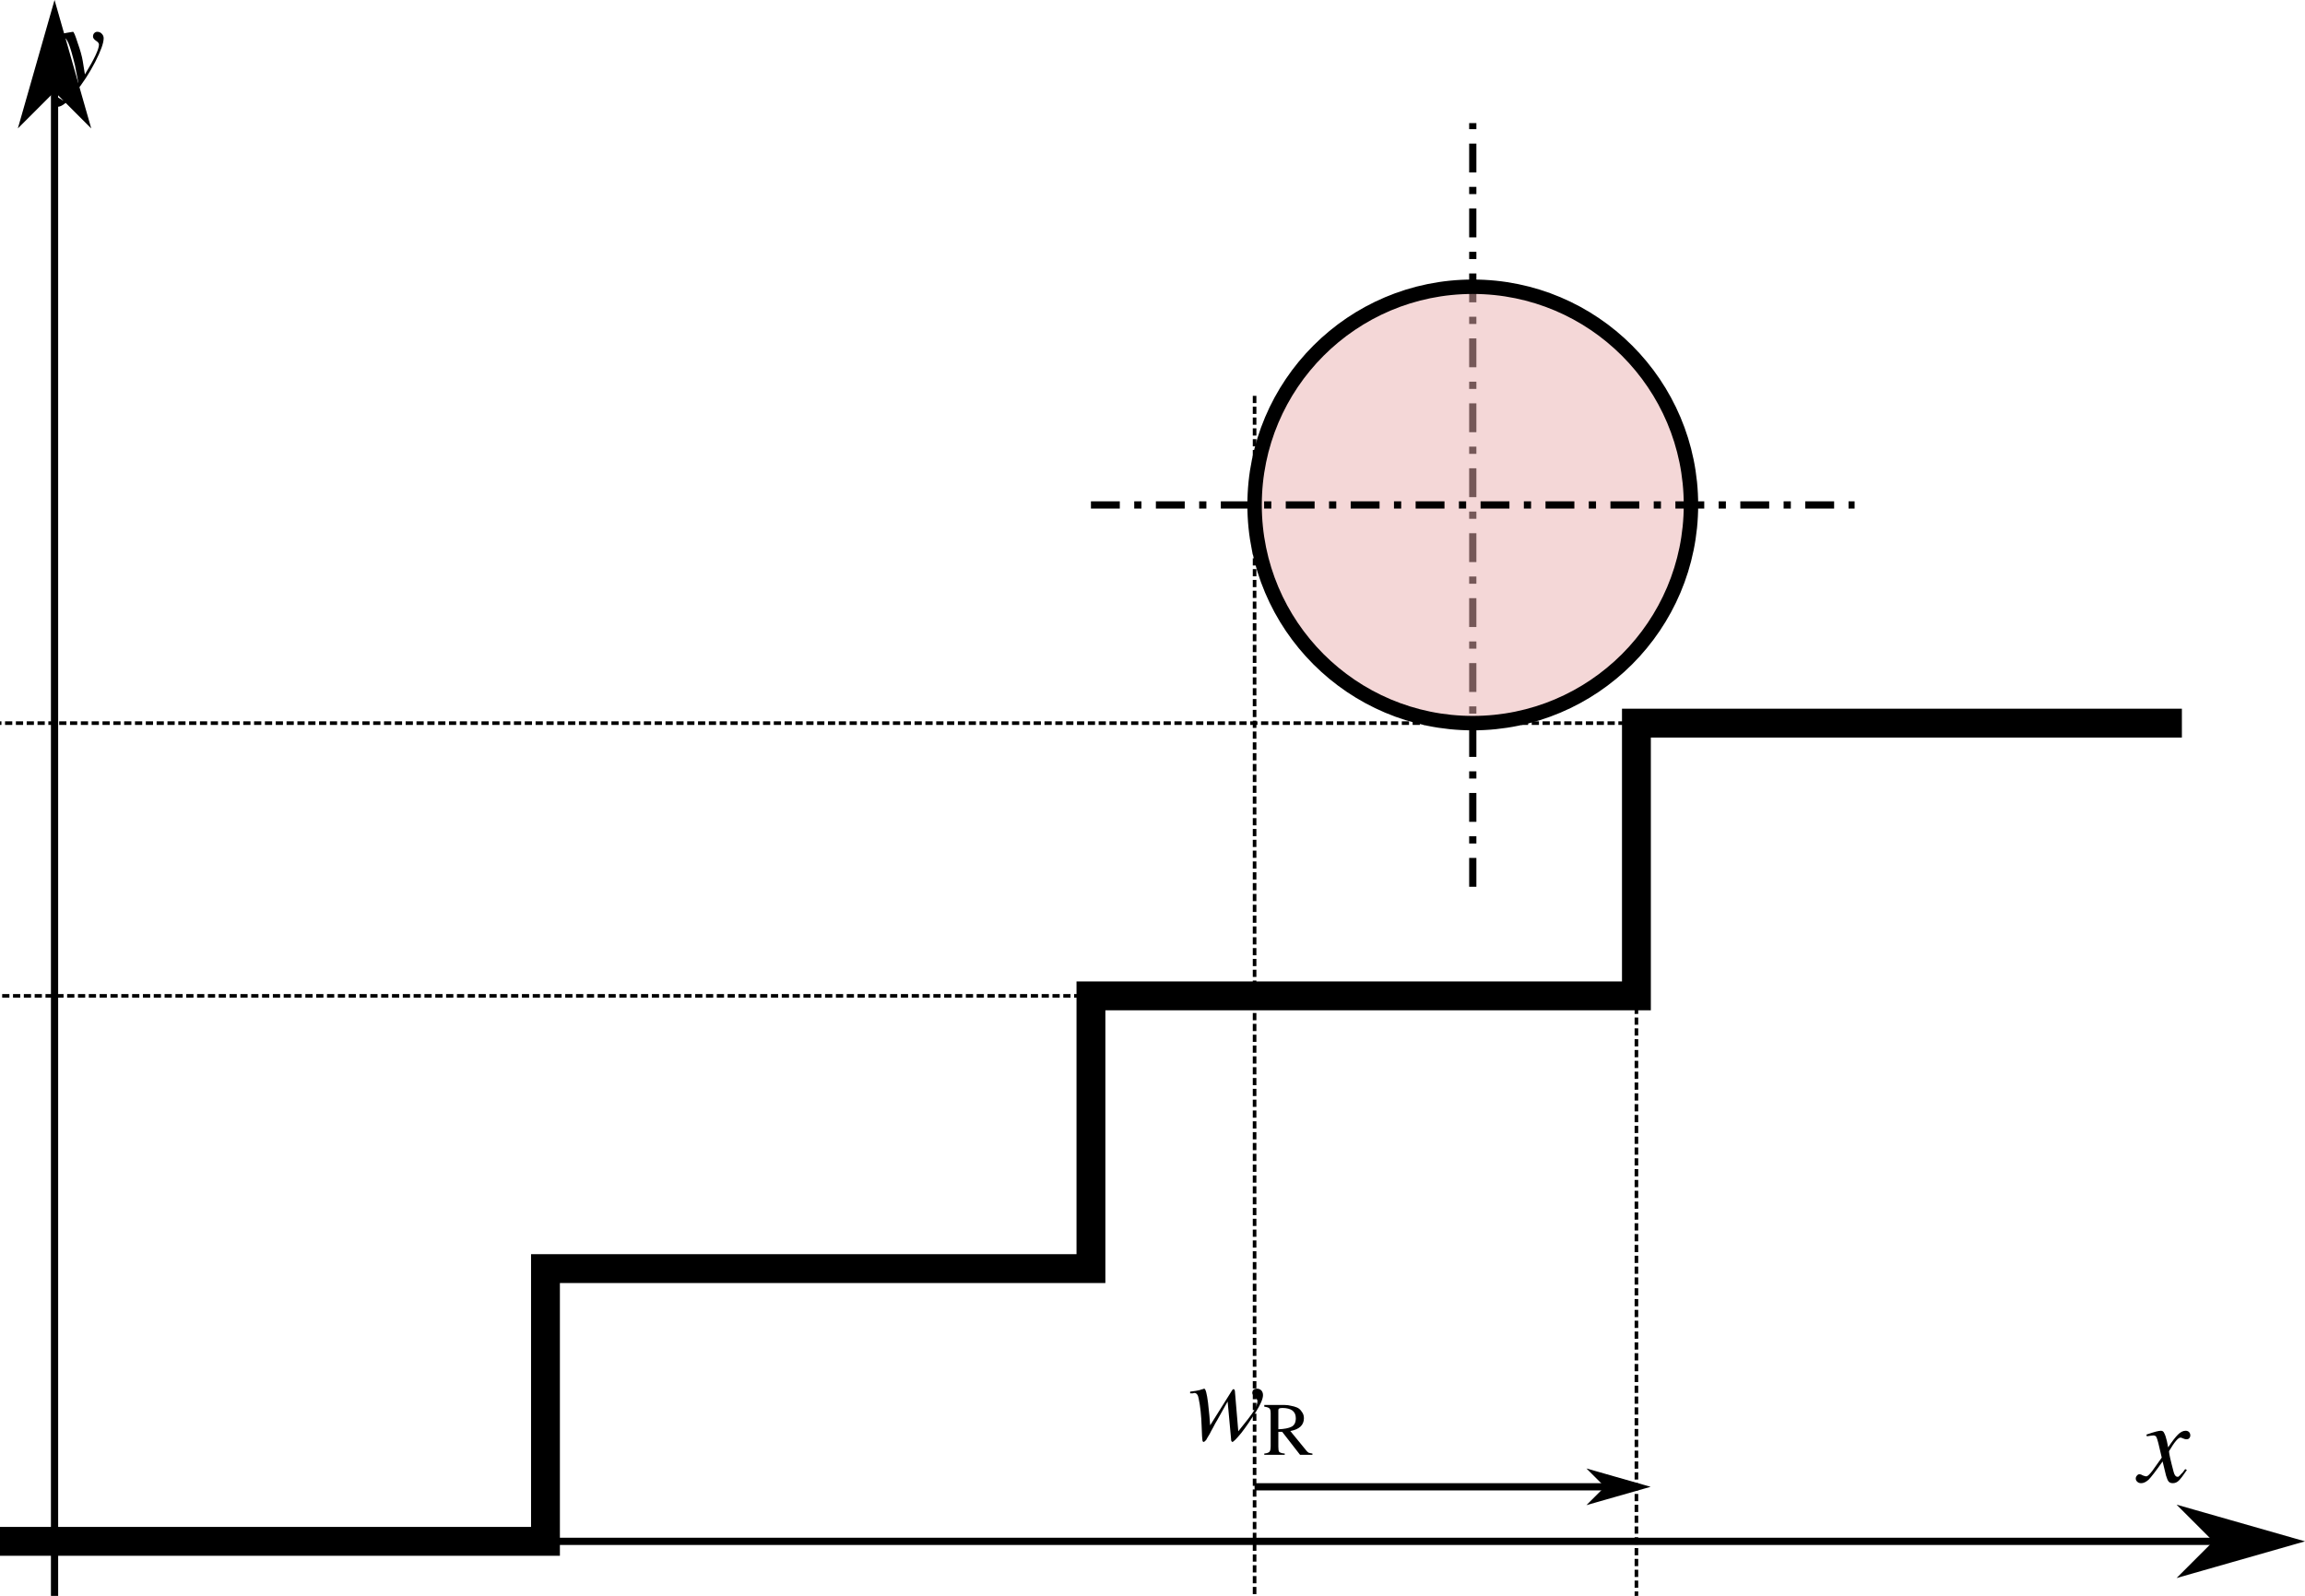
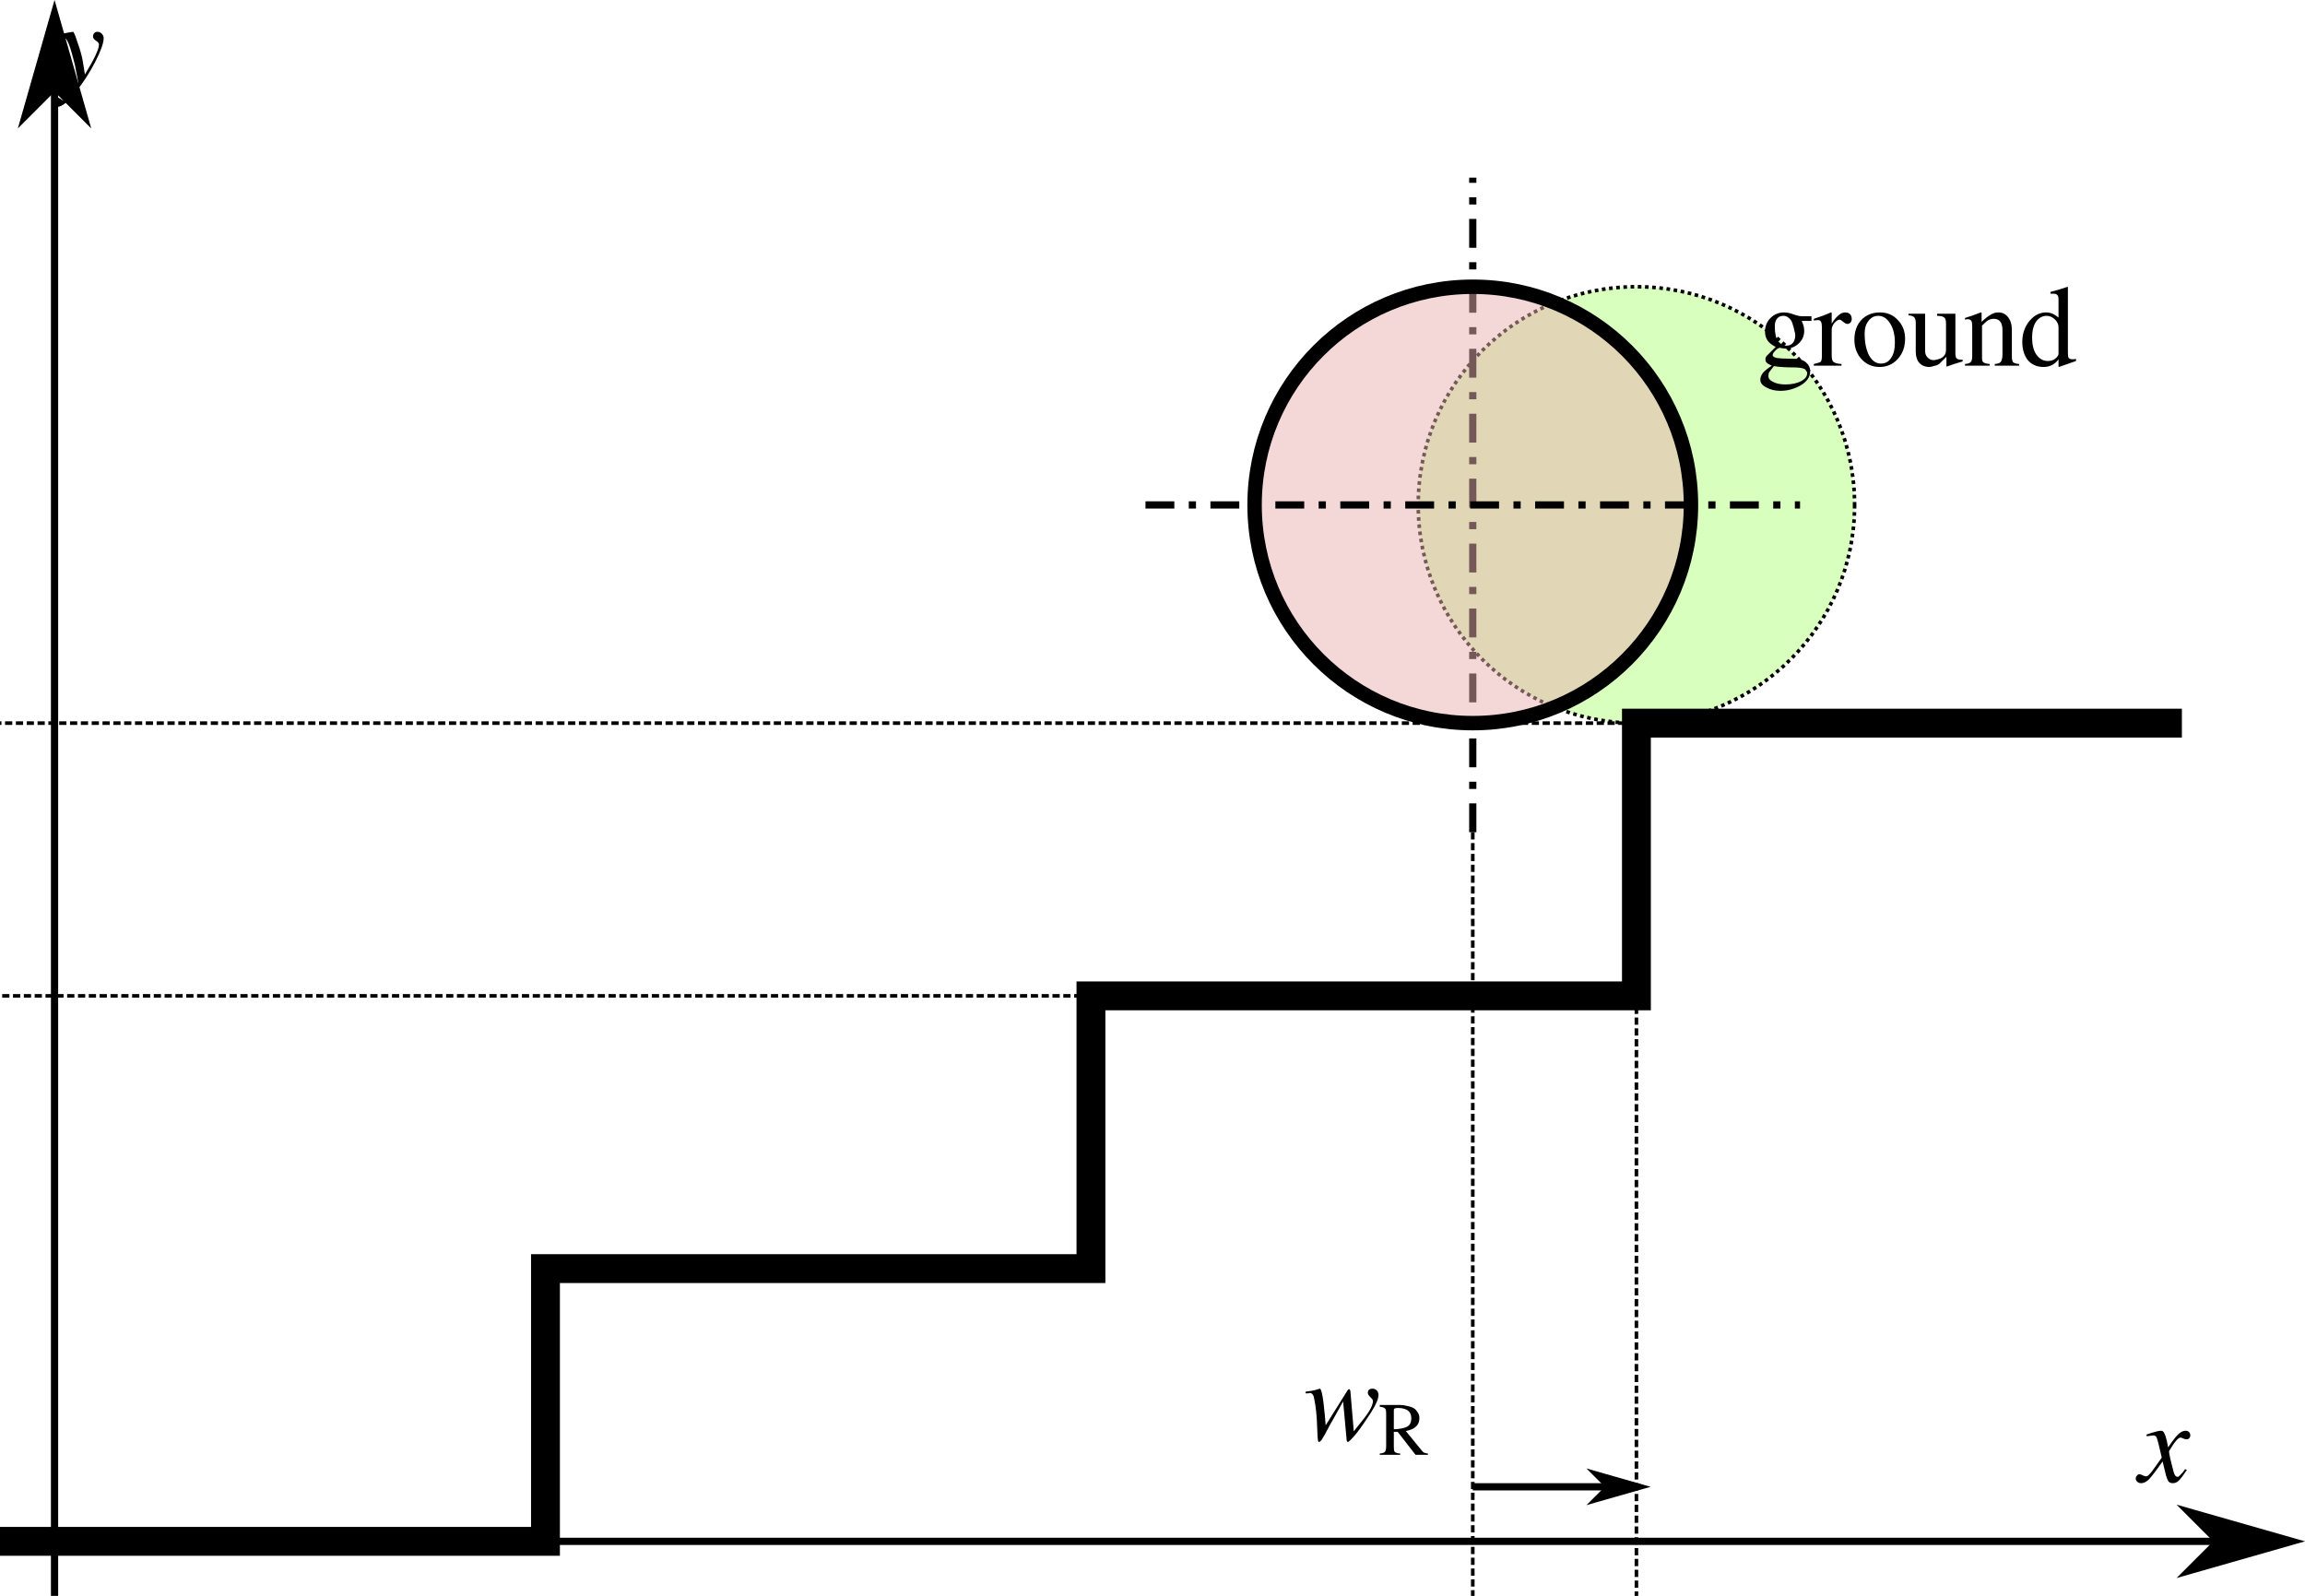
<svg xmlns="http://www.w3.org/2000/svg" width="84.514mm" height="58.514mm" viewBox="0 0 84.514 58.514" version="1.1" id="svg8">
  <defs id="defs2">
    <marker orient="auto" refY="0" refX="0" id="marker1142" style="overflow:visible">
      <path id="path1140" d="M 0,0 5,-5 -12.5,0 5,5 Z" style="fill:#000000;fill-opacity:1;fill-rule:evenodd;stroke:#000000;stroke-width:1pt;stroke-opacity:1" transform="matrix(-0.4,0,0,-0.4,-4,0)" />
    </marker>
    <marker orient="auto" refY="0" refX="0" id="marker6137" style="overflow:visible">
      <path id="path6135" d="M 0,0 5,-5 -12.5,0 5,5 Z" style="fill:#000000;fill-opacity:1;fill-rule:evenodd;stroke:#000000;stroke-width:1pt;stroke-opacity:1" transform="matrix(-0.4,0,0,-0.4,-4,0)" />
    </marker>
    <marker orient="auto" refY="0" refX="0" id="marker1123" style="overflow:visible">
      <path id="path1121" d="M 0,0 5,-5 -12.5,0 5,5 Z" style="fill:#000000;fill-opacity:1;fill-rule:evenodd;stroke:#000000;stroke-width:1pt;stroke-opacity:1" transform="matrix(-0.8,0,0,-0.8,-10,0)" />
    </marker>
    <marker style="overflow:visible" id="Arrow1Lend" refX="0" refY="0" orient="auto">
      <path transform="matrix(-0.8,0,0,-0.8,-10,0)" style="fill:#000000;fill-opacity:1;fill-rule:evenodd;stroke:#000000;stroke-width:1pt;stroke-opacity:1" d="M 0,0 5,-5 -12.5,0 5,5 Z" id="path834" />
    </marker>
    <marker style="overflow:visible" id="Arrow1Mend-3" refX="0" refY="0" orient="auto">
      <path transform="matrix(-0.4,0,0,-0.4,-4,0)" style="fill:#000000;fill-opacity:1;fill-rule:evenodd;stroke:#000000;stroke-width:1pt;stroke-opacity:1" d="M 0,0 5,-5 -12.5,0 5,5 Z" id="path4573-6" />
    </marker>
    <marker style="overflow:visible" id="Arrow1Mend-6-1" refX="0" refY="0" orient="auto">
      <path transform="matrix(-0.4,0,0,-0.4,-4,0)" style="fill:#000000;fill-opacity:1;fill-rule:evenodd;stroke:#000000;stroke-width:1pt;stroke-opacity:1" d="M 0,0 5,-5 -12.5,0 5,5 Z" id="path4573-2-2" />
    </marker>
    <marker orient="auto" refY="0" refX="0" id="marker6137-6" style="overflow:visible">
      <path id="path6135-0" d="M 0,0 5,-5 -12.5,0 5,5 Z" style="fill:#000000;fill-opacity:1;fill-rule:evenodd;stroke:#000000;stroke-width:1pt;stroke-opacity:1" transform="matrix(-0.4,0,0,-0.4,-4,0)" />
    </marker>
  </defs>
  <g transform="translate(-20,-110.4864)" id="layer1">
-     <path id="path825" d="M 74,143 V 115" style="fill:none;stroke:#000000;stroke-width:0.265;stroke-linecap:butt;stroke-linejoin:miter;stroke-miterlimit:4;stroke-dasharray:1.058, 0.529, 0.265, 0.529;stroke-dashoffset:0;stroke-opacity:1" />
+     <circle style="opacity:1;fill:#b3ff80;fill-opacity:0.502;stroke:#000000;stroke-width:0.132;stroke-miterlimit:4;stroke-dasharray:0.132, 0.132;stroke-dashoffset:0;stroke-opacity:1" id="circle905" cx="80" cy="129" r="8" />
+     <path id="path825" d="m 74,141 0,-24" style="fill:none;stroke:#000000;stroke-width:0.265;stroke-linecap:butt;stroke-linejoin:miter;stroke-miterlimit:4;stroke-dasharray:1.058, 0.529, 0.265, 0.529;stroke-dashoffset:0;stroke-opacity:1" />
    <path id="path821" d="m 20,167 h 20 v -10 h 20 v -10 h 20 v -10 h 20" style="fill:none;stroke:#000000;stroke-width:1.058;stroke-linecap:butt;stroke-linejoin:miter;stroke-miterlimit:4;stroke-dasharray:none;stroke-opacity:1" />
    <circle r="8" cy="129" cx="74" id="path823" style="opacity:1;fill:#e9afaf;fill-opacity:0.502;stroke:#000000;stroke-width:0.529;stroke-miterlimit:4;stroke-dasharray:none;stroke-dashoffset:0;stroke-opacity:1" />
-     <path style="fill:none;stroke:#000000;stroke-width:0.265;stroke-linecap:butt;stroke-linejoin:miter;stroke-miterlimit:4;stroke-dasharray:1.058, 0.529, 0.265, 0.529;stroke-dashoffset:0;stroke-opacity:1" d="m 60,129 h 28" id="path827" />
+     <path style="fill:none;stroke:#000000;stroke-width:0.265;stroke-linecap:butt;stroke-linejoin:miter;stroke-miterlimit:4;stroke-dasharray:1.058, 0.529, 0.265, 0.529;stroke-dashoffset:0;stroke-opacity:1" d="m 62,129 24,0" id="path827" />
    <path id="path829" d="m 36,167 h 68" style="fill:none;stroke:#000000;stroke-width:0.265px;stroke-linecap:butt;stroke-linejoin:miter;stroke-opacity:1;marker-end:url(#Arrow1Lend)" />
    <path id="path1113" d="M 22,169 V 111" style="fill:none;stroke:#000000;stroke-width:0.265px;stroke-linecap:butt;stroke-linejoin:miter;stroke-opacity:1;marker-end:url(#marker1123)" />
    <path id="path1445" d="M 80,147 80,169" style="fill:none;stroke:#000000;stroke-width:0.132;stroke-linecap:butt;stroke-linejoin:miter;stroke-miterlimit:4;stroke-dasharray:0.265, 0.132;stroke-dashoffset:0;stroke-opacity:1" />
    <text id="text1449" y="164.821" x="102" style="font-style:normal;font-variant:normal;font-weight:normal;font-stretch:normal;font-size:4.233px;line-height:1.25;font-family:FreeSerif;-inkscape-font-specification:FreeSerif;text-align:center;letter-spacing:0px;word-spacing:0px;text-anchor:middle;fill:#000000;fill-opacity:1;stroke:none;stroke-width:0.265" xml:space="preserve">
      <tspan style="font-style:italic;font-variant:normal;font-weight:normal;font-stretch:normal;font-family:FreeSerif;-inkscape-font-specification:'FreeSerif Italic';stroke-width:0.265" y="164.821" x="102" id="tspan1447">x</tspan>
    </text>
    <text id="text1627" y="113.529" x="25.471" style="font-style:normal;font-variant:normal;font-weight:normal;font-stretch:normal;font-size:4.233px;line-height:1.25;font-family:FreeSerif;-inkscape-font-specification:FreeSerif;text-align:center;letter-spacing:0px;word-spacing:0px;text-anchor:middle;fill:#000000;fill-opacity:1;stroke:none;stroke-width:0.265" xml:space="preserve">
      <tspan style="font-style:italic;font-variant:normal;font-weight:normal;font-stretch:normal;font-family:FreeSerif;-inkscape-font-specification:'FreeSerif Italic';stroke-width:0.265" y="113.529" x="25.471" id="tspan1625">y</tspan>
    </text>
-     <text xml:space="preserve" style="font-style:normal;font-variant:normal;font-weight:normal;font-stretch:normal;font-size:4.233px;line-height:1.25;font-family:FreeSerif;-inkscape-font-specification:FreeSerif;text-align:center;letter-spacing:0px;word-spacing:0px;text-anchor:middle;fill:#000000;fill-opacity:1;stroke:none;stroke-width:0.265" x="72.134" y="163.276" id="text1686">
-       <tspan id="tspan1684" x="72.134" y="163.276" style="font-style:italic;font-variant:normal;font-weight:normal;font-stretch:normal;font-family:FreeSerif;-inkscape-font-specification:'FreeSerif Italic';stroke-width:0.265">w<tspan style="font-style:normal;font-variant:normal;font-weight:normal;font-stretch:normal;font-size:2.752px;font-family:FreeSerif;-inkscape-font-specification:FreeSerif;baseline-shift:sub;stroke-width:0.265" id="tspan1682">R</tspan>
+     <text xml:space="preserve" style="font-style:normal;font-variant:normal;font-weight:normal;font-stretch:normal;font-size:4.233px;line-height:1.25;font-family:FreeSerif;-inkscape-font-specification:FreeSerif;text-align:center;letter-spacing:0px;word-spacing:0px;text-anchor:middle;fill:#000000;fill-opacity:1;stroke:none;stroke-width:0.265" x="76.367" y="163.276" id="text1686">
+       <tspan id="tspan1684" x="76.367" y="163.276" style="font-style:italic;font-variant:normal;font-weight:normal;font-stretch:normal;font-family:FreeSerif;-inkscape-font-specification:'FreeSerif Italic';stroke-width:0.265">w<tspan style="font-style:normal;font-variant:normal;font-weight:normal;font-stretch:normal;font-size:2.752px;font-family:FreeSerif;-inkscape-font-specification:FreeSerif;baseline-shift:sub;stroke-width:0.265" id="tspan1682">R</tspan>
      </tspan>
    </text>
    <path id="path5248" d="M 80,137 H 20" style="fill:none;stroke:#000000;stroke-width:0.132;stroke-linecap:butt;stroke-linejoin:miter;stroke-miterlimit:4;stroke-dasharray:0.265, 0.132;stroke-dashoffset:0;stroke-opacity:1" />
-     <path style="fill:none;stroke:#000000;stroke-width:0.132;stroke-linecap:butt;stroke-linejoin:miter;stroke-miterlimit:4;stroke-dasharray:0.265, 0.132;stroke-dashoffset:0;stroke-opacity:1" d="m 66,125 -2e-6,44" id="path6119" />
-     <path id="path6127-6" d="m 66,165 14,0" style="fill:none;stroke:#000000;stroke-width:0.265px;stroke-linecap:butt;stroke-linejoin:miter;stroke-opacity:1;marker-end:url(#marker6137-6)" />
+     <path style="fill:none;stroke:#000000;stroke-width:0.132;stroke-linecap:butt;stroke-linejoin:miter;stroke-miterlimit:4;stroke-dasharray:0.265, 0.132;stroke-dashoffset:0;stroke-opacity:1" d="m 74,141 -10e-7,28" id="path6119" />
+     <path id="path6127-6" d="m 74,165 6,0" style="fill:none;stroke:#000000;stroke-width:0.265px;stroke-linecap:butt;stroke-linejoin:miter;stroke-opacity:1;marker-end:url(#marker6137-6)" />
    <text id="text6484" y="117" x="70" style="font-style:normal;font-variant:normal;font-weight:normal;font-stretch:normal;font-size:4.233px;line-height:1.25;font-family:FreeSerif;-inkscape-font-specification:FreeSerif;letter-spacing:0px;word-spacing:0px;fill:#000000;fill-opacity:1;stroke:none;stroke-width:0.265" xml:space="preserve" />
    <path style="fill:none;stroke:#000000;stroke-width:0.132;stroke-linecap:butt;stroke-linejoin:miter;stroke-miterlimit:4;stroke-dasharray:0.265, 0.132;stroke-dashoffset:0;stroke-opacity:1" d="M 66,147 H 20" id="path896" />
+     <text id="text1653-7-0-3" y="123.895" x="92.961" style="font-style:normal;font-variant:normal;font-weight:normal;font-stretch:normal;font-size:4.233px;line-height:1.25;font-family:FreeSerif;-inkscape-font-specification:FreeSerif;text-align:center;letter-spacing:0px;word-spacing:0px;text-anchor:middle;fill:#000000;fill-opacity:1;stroke:none;stroke-width:0.265" xml:space="preserve">
+       <tspan style="font-style:normal;font-variant:normal;font-weight:normal;font-stretch:normal;font-family:FreeSerif;-inkscape-font-specification:'FreeSerif Italic';stroke-width:0.265" y="123.895" x="92.961" id="tspan1651-5-9-6">ground</tspan>
+     </text>
  </g>
</svg>
